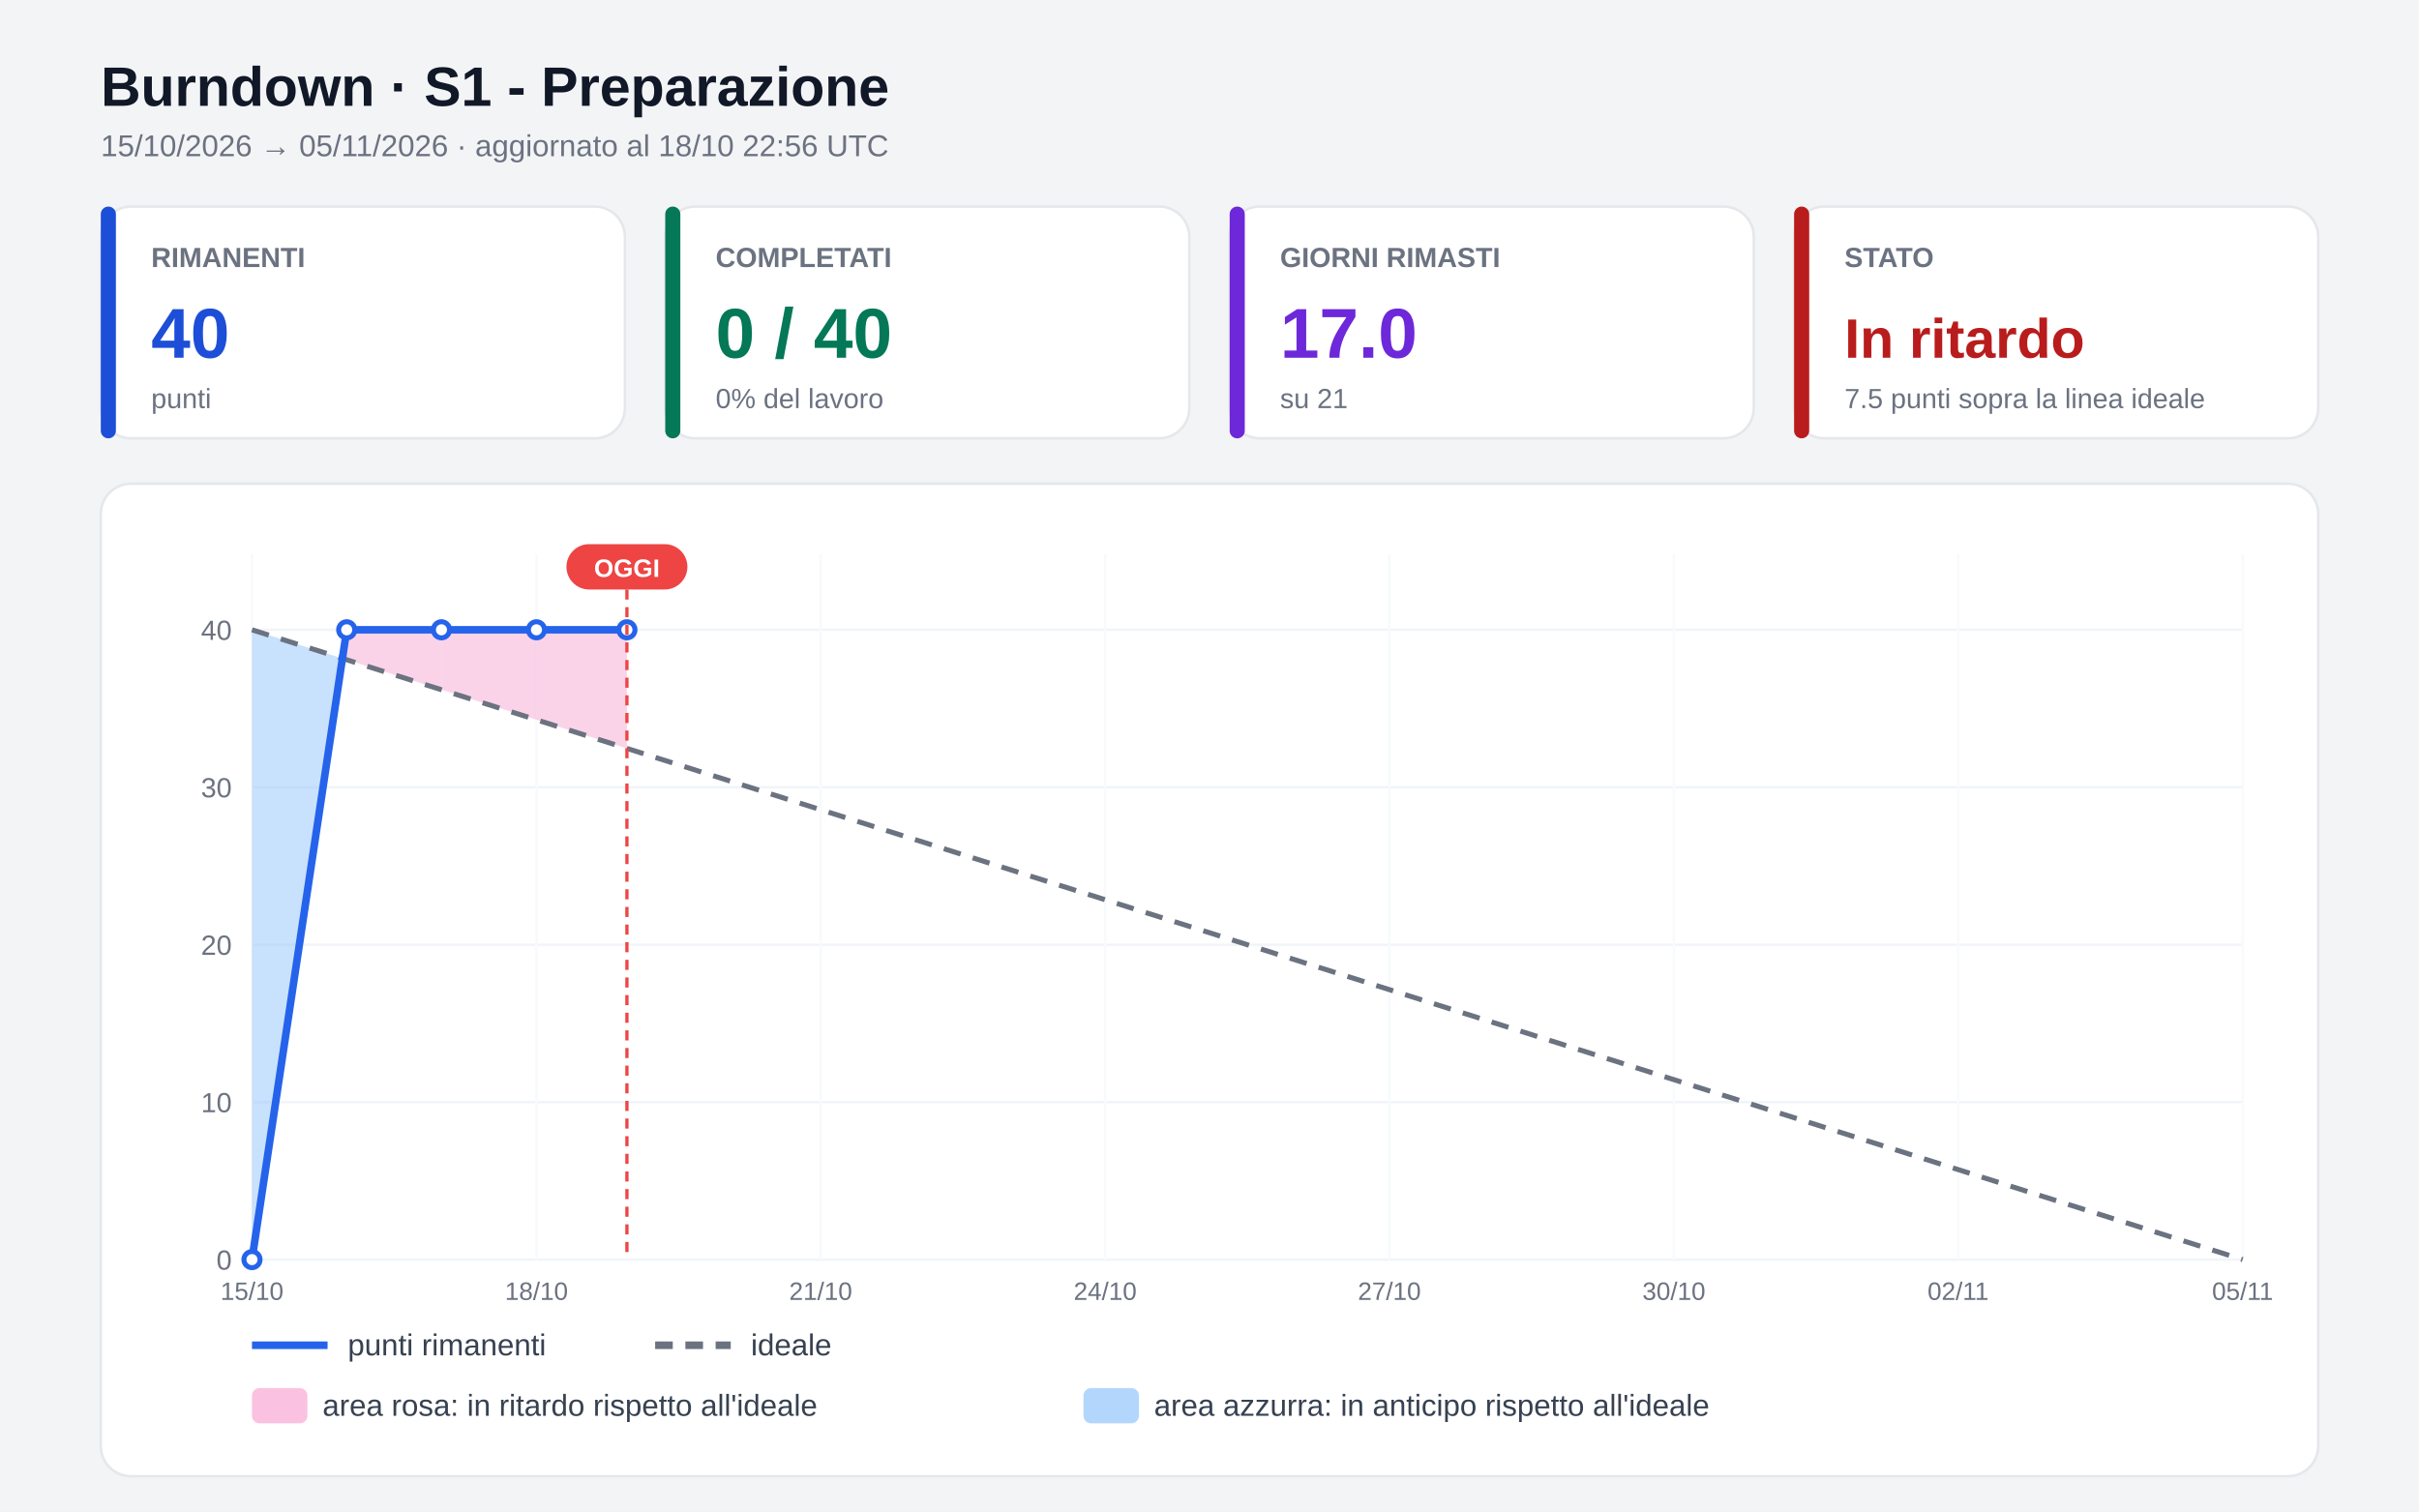
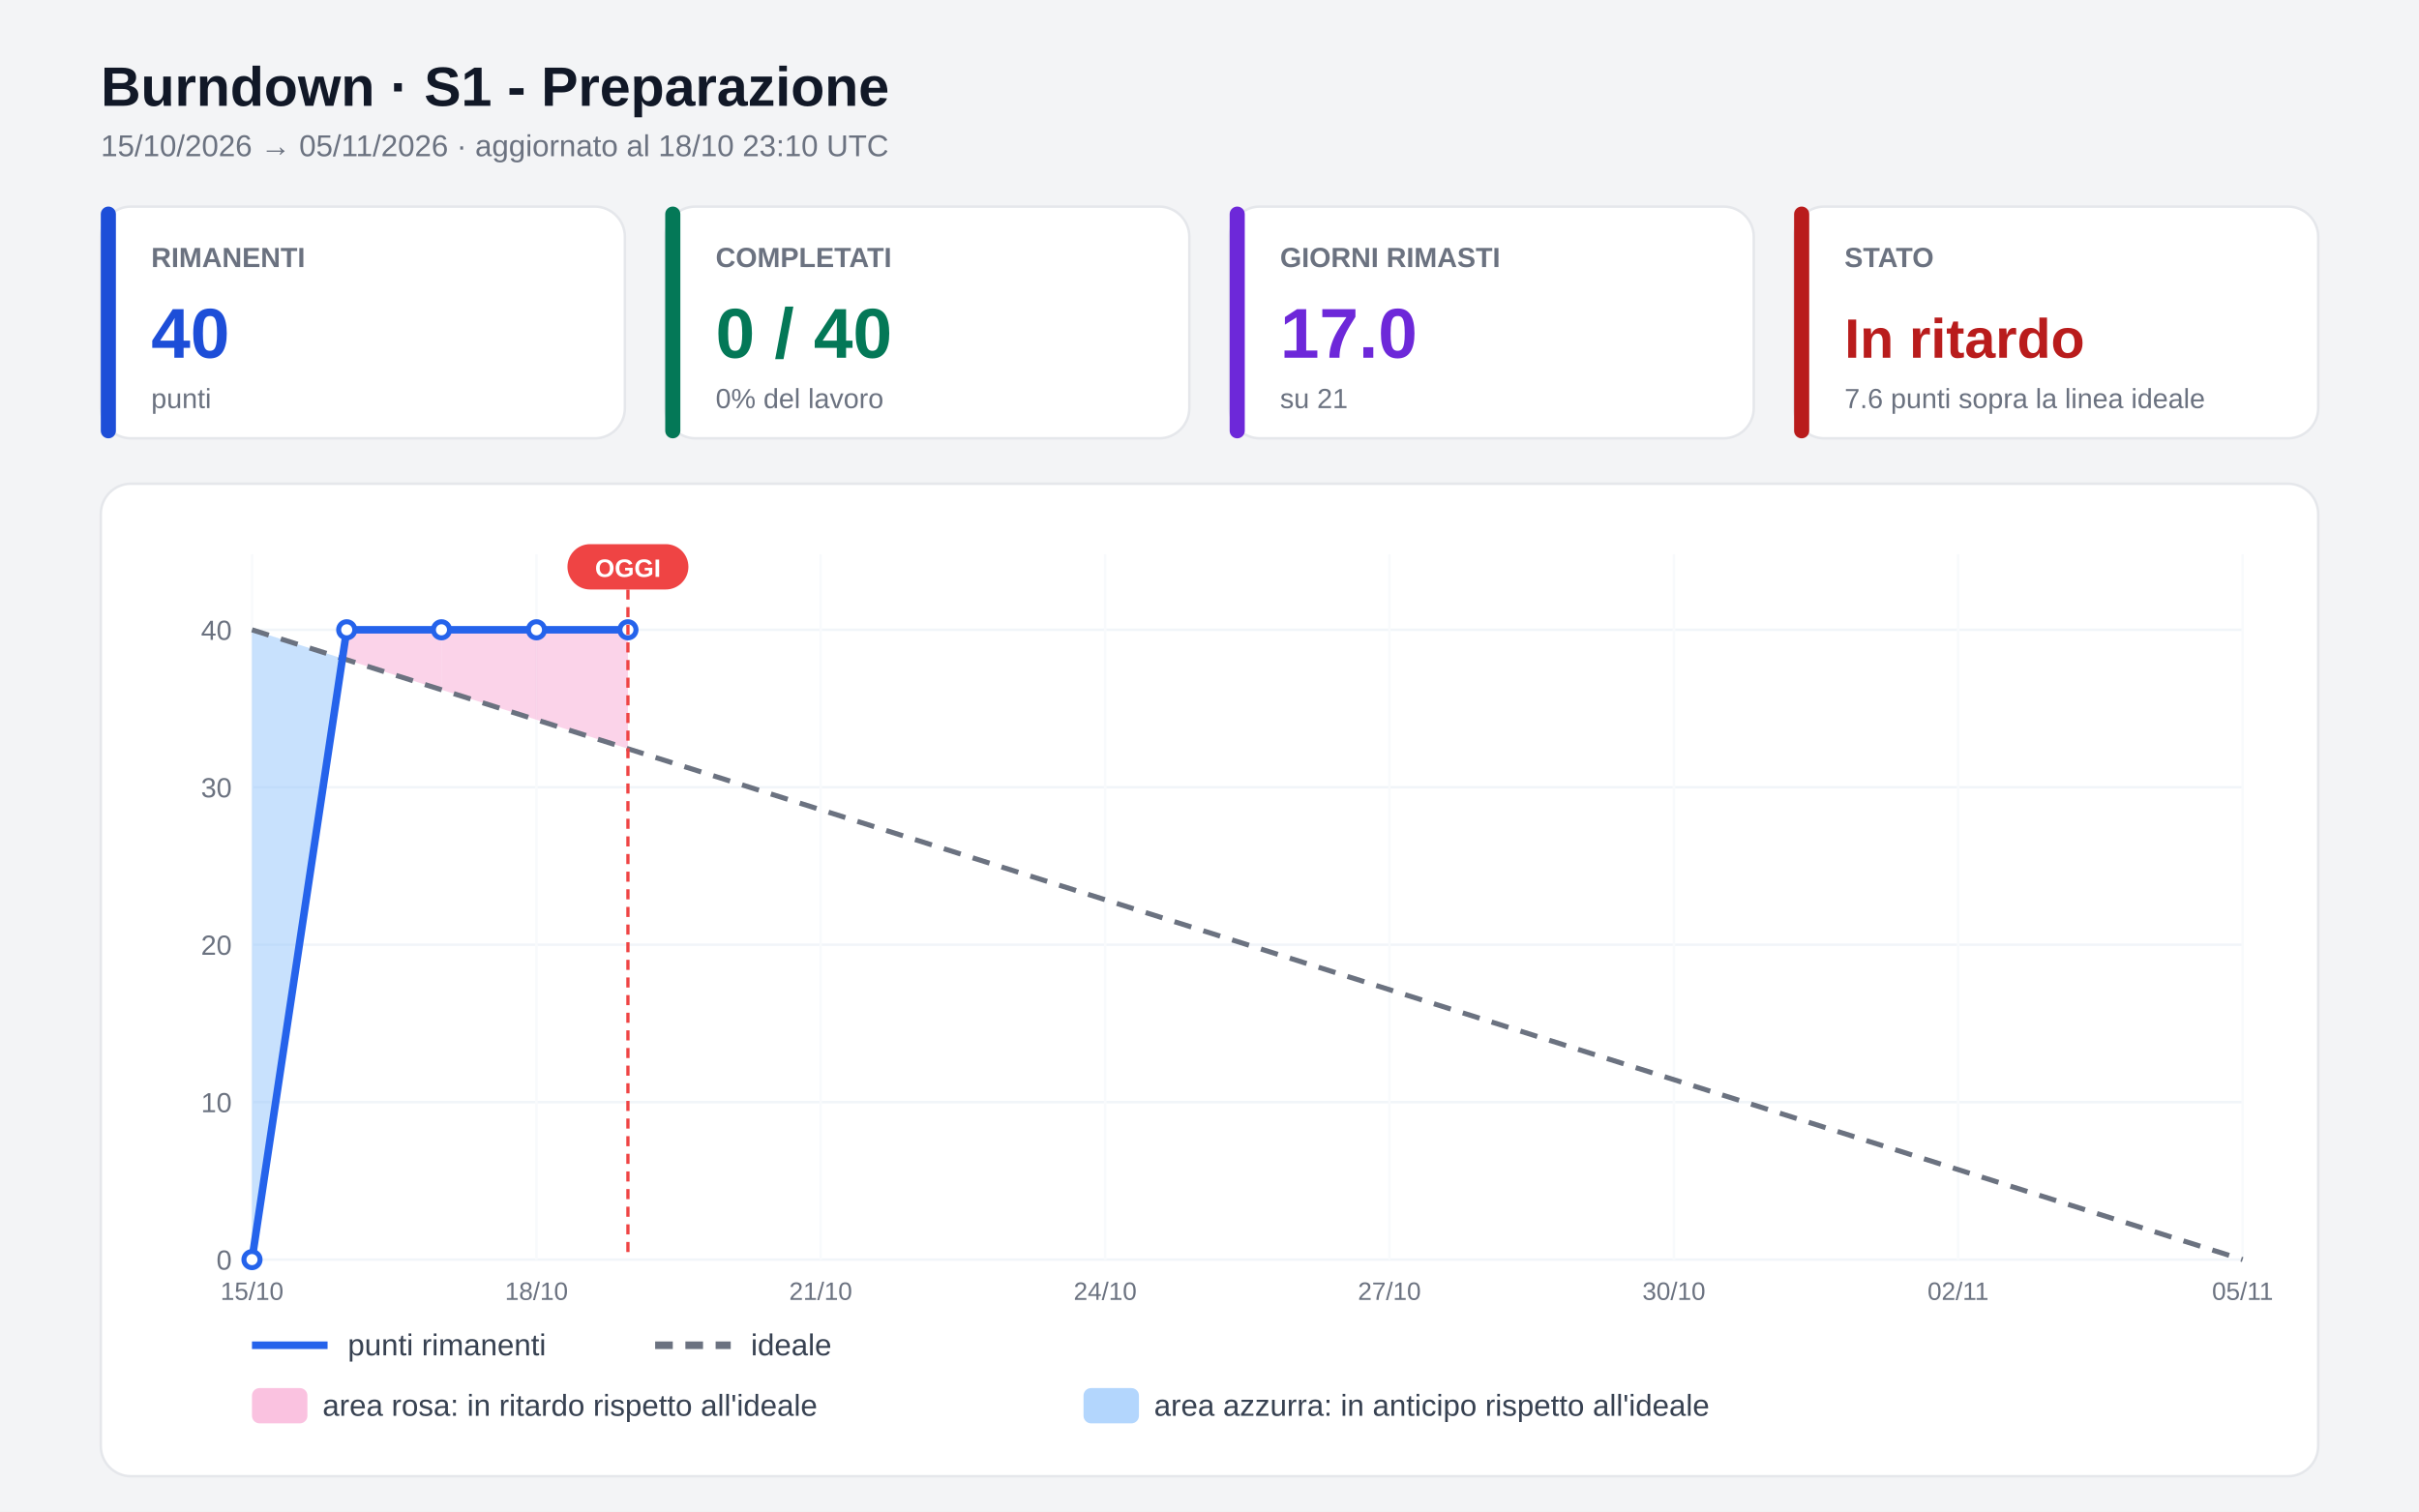
<svg xmlns="http://www.w3.org/2000/svg" viewBox="0 0 960 600" width="960" height="600" font-family="Arial">
  <rect width="960" height="600" fill="#f3f4f6" />
  <text x="40.0" y="42.0" font-size="22" text-anchor="start" fill="#111827" font-weight="bold">Burndown · S1 - Preparazione</text>
-   <text x="40.0" y="62.0" font-size="12" text-anchor="start" fill="#6b7280" font-weight="normal">15/10/2026 → 05/11/2026 · aggiornato al 18/10 22:56 UTC</text>
+   <text x="40.0" y="62.0" font-size="12" text-anchor="start" fill="#6b7280" font-weight="normal">15/10/2026 → 05/11/2026 · aggiornato al 18/10 23:10 UTC</text>
  <rect x="40.0" y="82.0" width="208.0" height="92.0" rx="12" fill="#ffffff" fill-opacity="1.0" stroke="#e5e7eb" stroke-width="1" />
  <rect x="40.0" y="82.0" width="6.0" height="92.0" rx="3" fill="#1d4ed8" fill-opacity="1.0" stroke="none" stroke-width="1" />
  <text x="60.0" y="106.0" font-size="11" text-anchor="start" fill="#6b7280" font-weight="bold">RIMANENTI</text>
  <text x="60.0" y="142.0" font-size="28" text-anchor="start" fill="#1d4ed8" font-weight="bold">40</text>
  <text x="60.0" y="162.0" font-size="11" text-anchor="start" fill="#6b7280" font-weight="normal">punti</text>
  <rect x="264.0" y="82.0" width="208.0" height="92.0" rx="12" fill="#ffffff" fill-opacity="1.0" stroke="#e5e7eb" stroke-width="1" />
  <rect x="264.0" y="82.0" width="6.0" height="92.0" rx="3" fill="#047857" fill-opacity="1.0" stroke="none" stroke-width="1" />
  <text x="284.0" y="106.0" font-size="11" text-anchor="start" fill="#6b7280" font-weight="bold">COMPLETATI</text>
  <text x="284.0" y="142.0" font-size="28" text-anchor="start" fill="#047857" font-weight="bold">0 / 40</text>
  <text x="284.0" y="162.0" font-size="11" text-anchor="start" fill="#6b7280" font-weight="normal">0% del lavoro</text>
  <rect x="488.0" y="82.0" width="208.0" height="92.0" rx="12" fill="#ffffff" fill-opacity="1.0" stroke="#e5e7eb" stroke-width="1" />
  <rect x="488.0" y="82.0" width="6.0" height="92.0" rx="3" fill="#6d28d9" fill-opacity="1.0" stroke="none" stroke-width="1" />
  <text x="508.0" y="106.0" font-size="11" text-anchor="start" fill="#6b7280" font-weight="bold">GIORNI RIMASTI</text>
  <text x="508.0" y="142.0" font-size="28" text-anchor="start" fill="#6d28d9" font-weight="bold">17.0</text>
  <text x="508.0" y="162.0" font-size="11" text-anchor="start" fill="#6b7280" font-weight="normal">su 21</text>
  <rect x="712.0" y="82.0" width="208.0" height="92.0" rx="12" fill="#ffffff" fill-opacity="1.0" stroke="#e5e7eb" stroke-width="1" />
  <rect x="712.0" y="82.0" width="6.0" height="92.0" rx="3" fill="#b91c1c" fill-opacity="1.0" stroke="none" stroke-width="1" />
  <text x="732.0" y="106.0" font-size="11" text-anchor="start" fill="#6b7280" font-weight="bold">STATO</text>
  <text x="732.0" y="142.0" font-size="22" text-anchor="start" fill="#b91c1c" font-weight="bold">In ritardo</text>
-   <text x="732.0" y="162.0" font-size="11" text-anchor="start" fill="#6b7280" font-weight="normal">7.5 punti sopra la linea ideale</text>
+   <text x="732.0" y="162.0" font-size="11" text-anchor="start" fill="#6b7280" font-weight="normal">7.6 punti sopra la linea ideale</text>
  <rect x="40.0" y="192.0" width="880.0" height="394.0" rx="12" fill="#ffffff" fill-opacity="1.0" stroke="#e5e7eb" stroke-width="1" />
  <line x1="100.0" y1="500.0" x2="890.0" y2="500.0" stroke="#f1f5f9" stroke-width="1" />
  <text x="92.0" y="504.0" font-size="11" text-anchor="end" fill="#6b7280" font-weight="normal">0</text>
  <line x1="100.0" y1="437.5" x2="890.0" y2="437.5" stroke="#f1f5f9" stroke-width="1" />
  <text x="92.0" y="441.5" font-size="11" text-anchor="end" fill="#6b7280" font-weight="normal">10</text>
  <line x1="100.0" y1="375.0" x2="890.0" y2="375.0" stroke="#f1f5f9" stroke-width="1" />
  <text x="92.0" y="379.0" font-size="11" text-anchor="end" fill="#6b7280" font-weight="normal">20</text>
  <line x1="100.0" y1="312.5" x2="890.0" y2="312.5" stroke="#f1f5f9" stroke-width="1" />
  <text x="92.0" y="316.5" font-size="11" text-anchor="end" fill="#6b7280" font-weight="normal">30</text>
  <line x1="100.0" y1="250.0" x2="890.0" y2="250.0" stroke="#f1f5f9" stroke-width="1" />
  <text x="92.0" y="254.0" font-size="11" text-anchor="end" fill="#6b7280" font-weight="normal">40</text>
  <line x1="100.0" y1="220.0" x2="100.0" y2="500.0" stroke="#f8fafc" stroke-width="1" />
  <text x="100.0" y="516.0" font-size="10" text-anchor="middle" fill="#6b7280" font-weight="normal">15/10</text>
  <line x1="212.9" y1="220.0" x2="212.9" y2="500.0" stroke="#f8fafc" stroke-width="1" />
  <text x="212.9" y="516.0" font-size="10" text-anchor="middle" fill="#6b7280" font-weight="normal">18/10</text>
  <line x1="325.7" y1="220.0" x2="325.7" y2="500.0" stroke="#f8fafc" stroke-width="1" />
  <text x="325.7" y="516.0" font-size="10" text-anchor="middle" fill="#6b7280" font-weight="normal">21/10</text>
  <line x1="438.6" y1="220.0" x2="438.6" y2="500.0" stroke="#f8fafc" stroke-width="1" />
  <text x="438.6" y="516.0" font-size="10" text-anchor="middle" fill="#6b7280" font-weight="normal">24/10</text>
  <line x1="551.4" y1="220.0" x2="551.4" y2="500.0" stroke="#f8fafc" stroke-width="1" />
  <text x="551.4" y="516.0" font-size="10" text-anchor="middle" fill="#6b7280" font-weight="normal">27/10</text>
  <line x1="664.3" y1="220.0" x2="664.3" y2="500.0" stroke="#f8fafc" stroke-width="1" />
  <text x="664.3" y="516.0" font-size="10" text-anchor="middle" fill="#6b7280" font-weight="normal">30/10</text>
  <line x1="777.1" y1="220.0" x2="777.1" y2="500.0" stroke="#f8fafc" stroke-width="1" />
  <text x="777.1" y="516.0" font-size="10" text-anchor="middle" fill="#6b7280" font-weight="normal">02/11</text>
  <line x1="890.0" y1="220.0" x2="890.0" y2="500.0" stroke="#f8fafc" stroke-width="1" />
  <text x="890.0" y="516.0" font-size="10" text-anchor="middle" fill="#6b7280" font-weight="normal">05/11</text>
  <polygon points="100.0,500.0 135.9,261.4 100.0,250.0" fill="#93c5fd" fill-opacity="0.5" stroke="none" stroke-width="1.5" stroke-linejoin="round" />
  <polygon points="135.9,261.4 137.6,250.0 137.6,261.9" fill="#f9a8d4" fill-opacity="0.5" stroke="none" stroke-width="1.5" stroke-linejoin="round" />
  <polygon points="137.6,250.0 175.2,250.0 175.2,273.8 137.6,261.9" fill="#f9a8d4" fill-opacity="0.5" stroke="none" stroke-width="1.5" stroke-linejoin="round" />
  <polygon points="175.2,250.0 212.9,250.0 212.9,285.7 175.2,273.8" fill="#f9a8d4" fill-opacity="0.5" stroke="none" stroke-width="1.5" stroke-linejoin="round" />
-   <polygon points="212.9,250.0 248.8,250.0 248.8,297.1 212.9,285.7" fill="#f9a8d4" fill-opacity="0.5" stroke="none" stroke-width="1.5" stroke-linejoin="round" />
+   <polygon points="212.9,250.0 249.2,250.0 249.2,297.2 212.9,285.7" fill="#f9a8d4" fill-opacity="0.5" stroke="none" stroke-width="1.5" stroke-linejoin="round" />
  <polyline points="100.0,250.0 890.0,500.0" fill="none" fill-opacity="1.0" stroke="#6b7280" stroke-width="2" stroke-linejoin="round" stroke-dasharray="7 5" />
-   <polyline points="100.0,500.0 137.6,250.0 175.2,250.0 212.9,250.0 248.8,250.0" fill="none" fill-opacity="1.0" stroke="#2563eb" stroke-width="3" stroke-linejoin="round" />
+   <polyline points="100.0,500.0 137.6,250.0 175.2,250.0 212.9,250.0 249.2,250.0" fill="none" fill-opacity="1.0" stroke="#2563eb" stroke-width="3" stroke-linejoin="round" />
  <circle cx="100.0" cy="500.0" r="3.2" fill="#ffffff" stroke="#2563eb" stroke-width="2" />
  <circle cx="137.6" cy="250.0" r="3.2" fill="#ffffff" stroke="#2563eb" stroke-width="2" />
  <circle cx="175.2" cy="250.0" r="3.2" fill="#ffffff" stroke="#2563eb" stroke-width="2" />
  <circle cx="212.9" cy="250.0" r="3.2" fill="#ffffff" stroke="#2563eb" stroke-width="2" />
-   <circle cx="248.8" cy="250.0" r="3.2" fill="#ffffff" stroke="#2563eb" stroke-width="2" />
-   <line x1="248.8" y1="220.0" x2="248.8" y2="500.0" stroke="#ef4444" stroke-width="1.3" stroke-dasharray="4 3" />
-   <rect x="224.8" y="216.0" width="48.0" height="18.0" rx="9" fill="#ef4444" fill-opacity="1.0" stroke="none" stroke-width="1" />
-   <text x="248.8" y="229.0" font-size="10" text-anchor="middle" fill="#ffffff" font-weight="bold">OGGI</text>
+   <circle cx="249.2" cy="250.0" r="3.2" fill="#ffffff" stroke="#2563eb" stroke-width="2" />
+   <line x1="249.2" y1="220.0" x2="249.2" y2="500.0" stroke="#ef4444" stroke-width="1.3" stroke-dasharray="4 3" />
+   <rect x="225.2" y="216.0" width="48.0" height="18.0" rx="9" fill="#ef4444" fill-opacity="1.0" stroke="none" stroke-width="1" />
+   <text x="249.2" y="229.0" font-size="10" text-anchor="middle" fill="#ffffff" font-weight="bold">OGGI</text>
  <line x1="100.0" y1="534.0" x2="130.0" y2="534.0" stroke="#2563eb" stroke-width="3" />
  <text x="138.0" y="538.0" font-size="12" text-anchor="start" fill="#374151" font-weight="normal">punti rimanenti</text>
  <line x1="260.0" y1="534.0" x2="290.0" y2="534.0" stroke="#6b7280" stroke-width="3" stroke-dasharray="7 5" />
  <text x="298.0" y="538.0" font-size="12" text-anchor="start" fill="#374151" font-weight="normal">ideale</text>
  <rect x="100.0" y="551.0" width="22.0" height="14.0" rx="3" fill="#f9a8d4" fill-opacity="0.7" stroke="none" stroke-width="1" />
  <text x="128.0" y="562.0" font-size="12" text-anchor="start" fill="#374151" font-weight="normal">area rosa: in ritardo rispetto all'ideale</text>
  <rect x="430.0" y="551.0" width="22.0" height="14.0" rx="3" fill="#93c5fd" fill-opacity="0.7" stroke="none" stroke-width="1" />
  <text x="458.0" y="562.0" font-size="12" text-anchor="start" fill="#374151" font-weight="normal">area azzurra: in anticipo rispetto all'ideale</text>
</svg>
